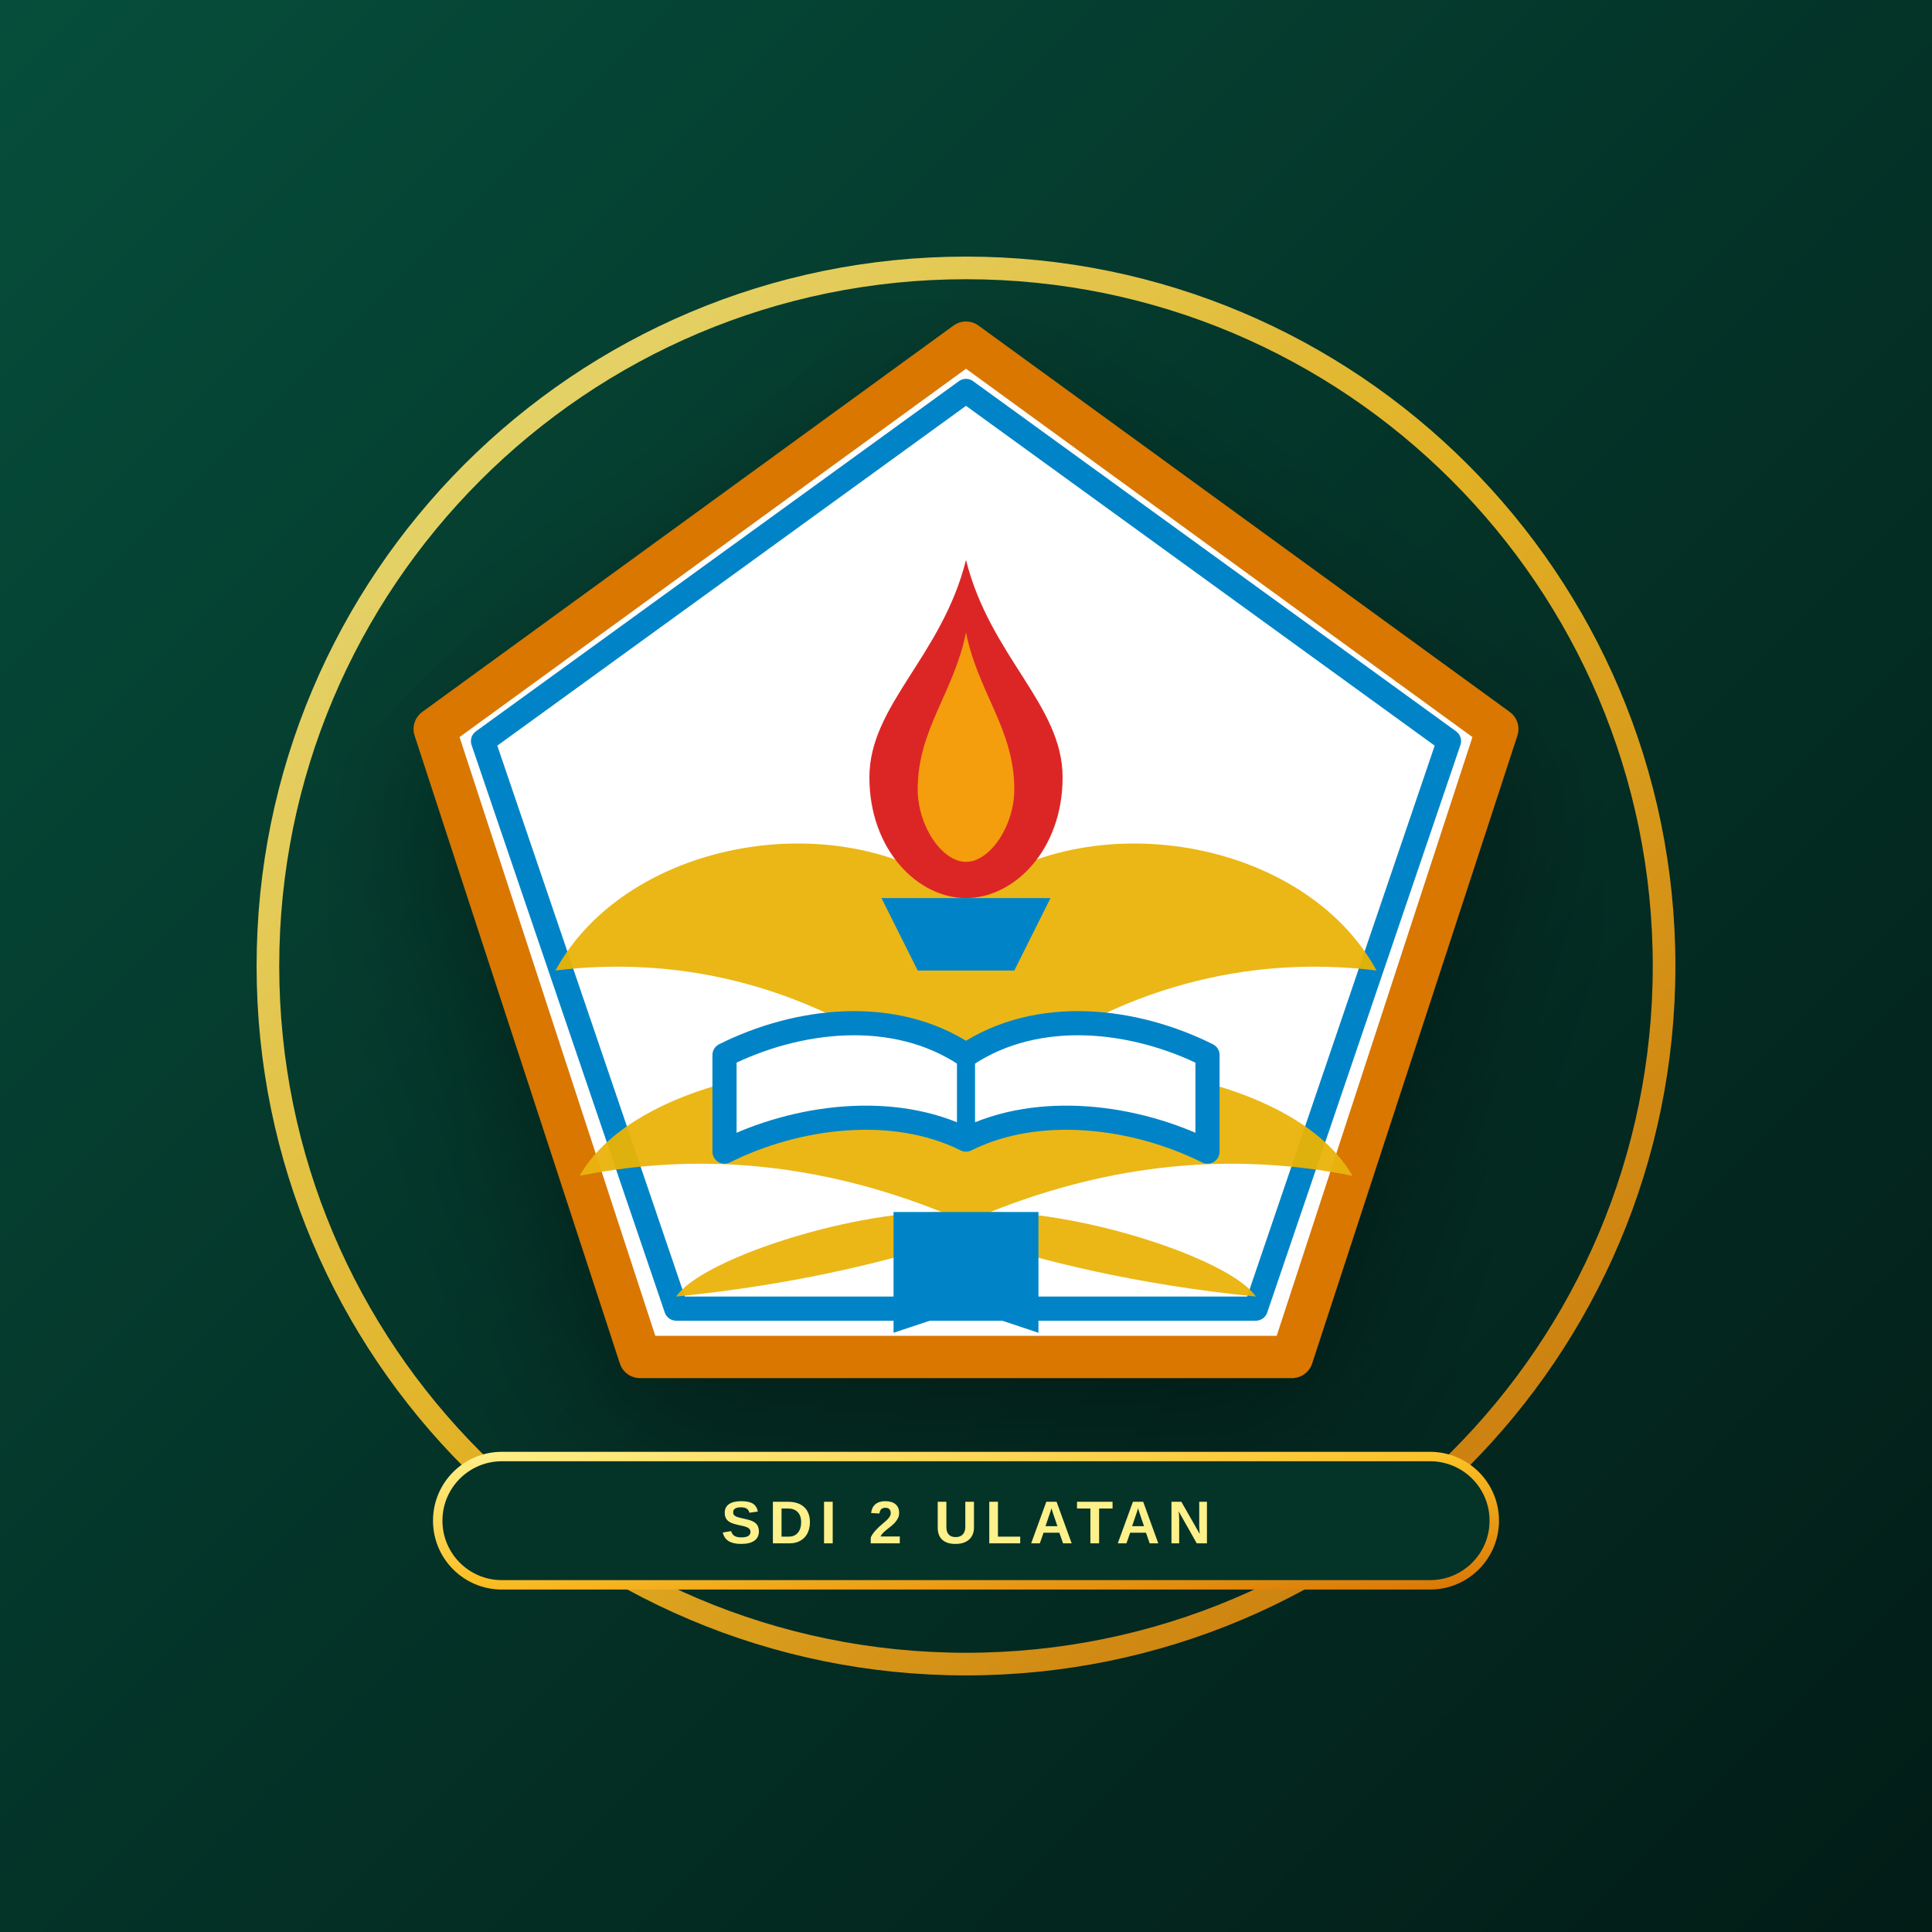
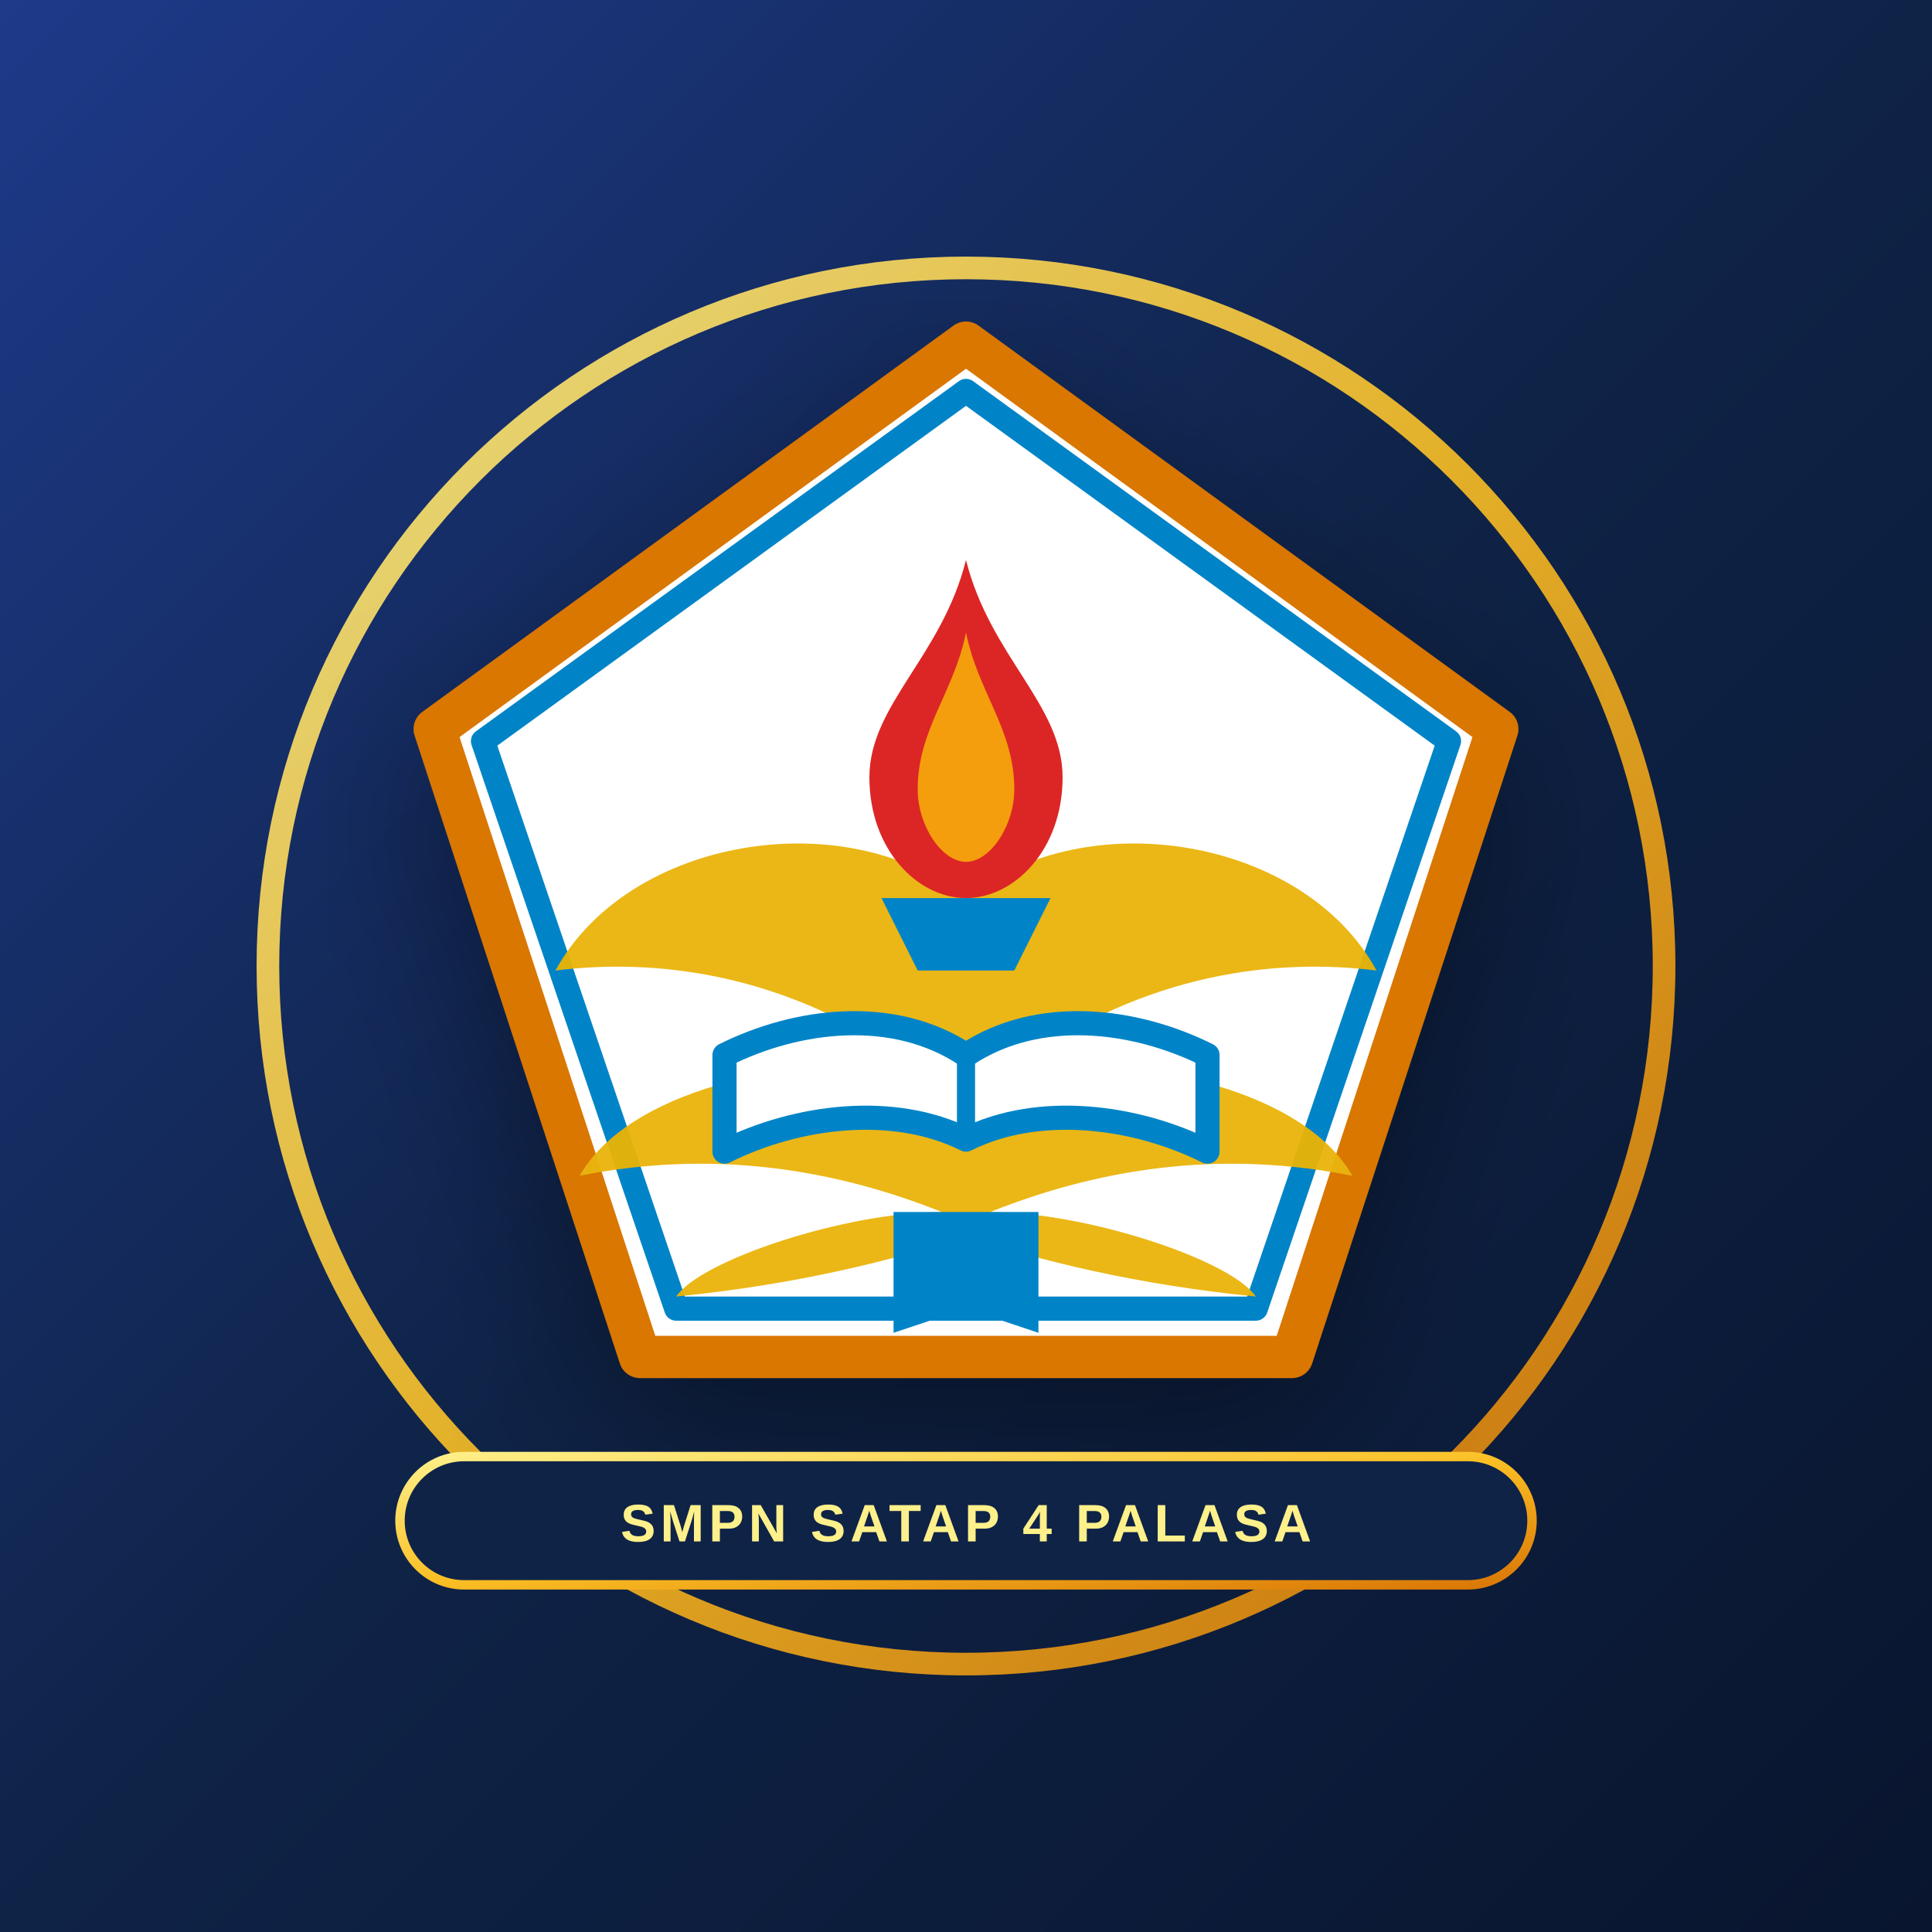
<svg xmlns="http://www.w3.org/2000/svg" width="512" height="512" viewBox="0 0 512 512" fill="none">
  <defs>
    <linearGradient id="bgGrad" x1="0%" y1="0%" x2="100%" y2="100%">
-       <stop offset="0%" stop-color="#064e3b" />
-       <stop offset="50%" stop-color="#043328" />
-       <stop offset="100%" stop-color="#021c16" />
+       <stop offset="0%" stop-color="#1e3a8a" />
+       <stop offset="50%" stop-color="#0f2347" />
+       <stop offset="100%" stop-color="#09152e" />
    </linearGradient>
    <linearGradient id="goldGrad" x1="0%" y1="0%" x2="100%" y2="100%">
      <stop offset="0%" stop-color="#fef08a" />
      <stop offset="50%" stop-color="#fbbf24" />
      <stop offset="100%" stop-color="#d97706" />
    </linearGradient>
    <filter id="dropShadow" x="-10%" y="-10%" width="120%" height="120%">
      <feDropShadow dx="0" dy="5" stdDeviation="6" flood-color="#000000" flood-opacity="0.35" />
    </filter>
  </defs>
  <rect width="512" height="512" fill="url(#bgGrad)" />
  <circle cx="256" cy="256" r="185" stroke="url(#goldGrad)" stroke-width="6" opacity="0.9" />
  <g filter="url(#dropShadow)" transform="translate(96, 78) scale(3.2)">
    <path d="M50 4 L94 36 L77 88 L23 88 L6 36 Z" fill="#ffffff" stroke="#d97706" stroke-width="3.5" stroke-linejoin="round" />
    <path d="M50 8 L90 37 L74 84 L26 84 L10 37 Z" fill="none" stroke="#0284c7" stroke-width="2" stroke-linejoin="round" />
    <path d="M50 50 C40 42 22 45 16 56 C24 55 35 56 46 64 C35 63 22 66 18 73 C28 71 38 72 48 76 C40 76 28 80 26 83 C36 82 44 80 50 78 Z" fill="#eab308" opacity="0.95" />
    <path d="M50 50 C60 42 78 45 84 56 C76 55 65 56 54 64 C65 63 78 66 82 73 C72 71 62 72 52 76 C60 76 72 80 74 83 C64 82 56 80 50 78 Z" fill="#eab308" opacity="0.95" />
    <path d="M44 76 L44 86 L50 84 L56 86 L56 76 Z" fill="#0284c7" />
    <path d="M50 63 C44 59 36 60 30 63 L30 71 C36 68 44 67 50 70 C56 67 64 68 70 71 L70 63 C64 60 56 59 50 63 Z" fill="#ffffff" stroke="#0284c7" stroke-width="2" stroke-linejoin="round" />
    <line x1="50" y1="63" x2="50" y2="70" stroke="#0284c7" stroke-width="1.5" />
    <path d="M50 22 C48 30 42 34 42 40 C42 46 46 50 50 50 C54 50 58 46 58 40 C58 34 52 30 50 22 Z" fill="#dc2626" />
    <path d="M50 28 C49 33 46 36 46 41 C46 44 48 47 50 47 C52 47 54 44 54 41 C54 36 51 33 50 28 Z" fill="#f59e0b" />
    <path d="M43 50 L57 50 L54 56 L46 56 Z" fill="#0284c7" />
  </g>
-   <g transform="translate(116, 386)">
-     <rect x="0" y="0" width="280" height="34" rx="17" fill="#043328" stroke="url(#goldGrad)" stroke-width="2.5" />
-     <text x="140" y="23" text-anchor="middle" fill="#fef08a" font-family="'Plus Jakarta Sans', Arial, sans-serif" font-weight="800" font-size="16" letter-spacing="2">SDI 2 ULATAN</text>
+   <g transform="translate(106, 386)">
+     <rect x="0" y="0" width="300" height="34" rx="17" fill="#0f2347" stroke="url(#goldGrad)" stroke-width="2.5" />
+     <text x="150" y="22.5" text-anchor="middle" fill="#fef08a" font-family="'Plus Jakarta Sans', Arial, sans-serif" font-weight="800" font-size="14" letter-spacing="1.2">SMPN SATAP 4 PALASA</text>
  </g>
</svg>
